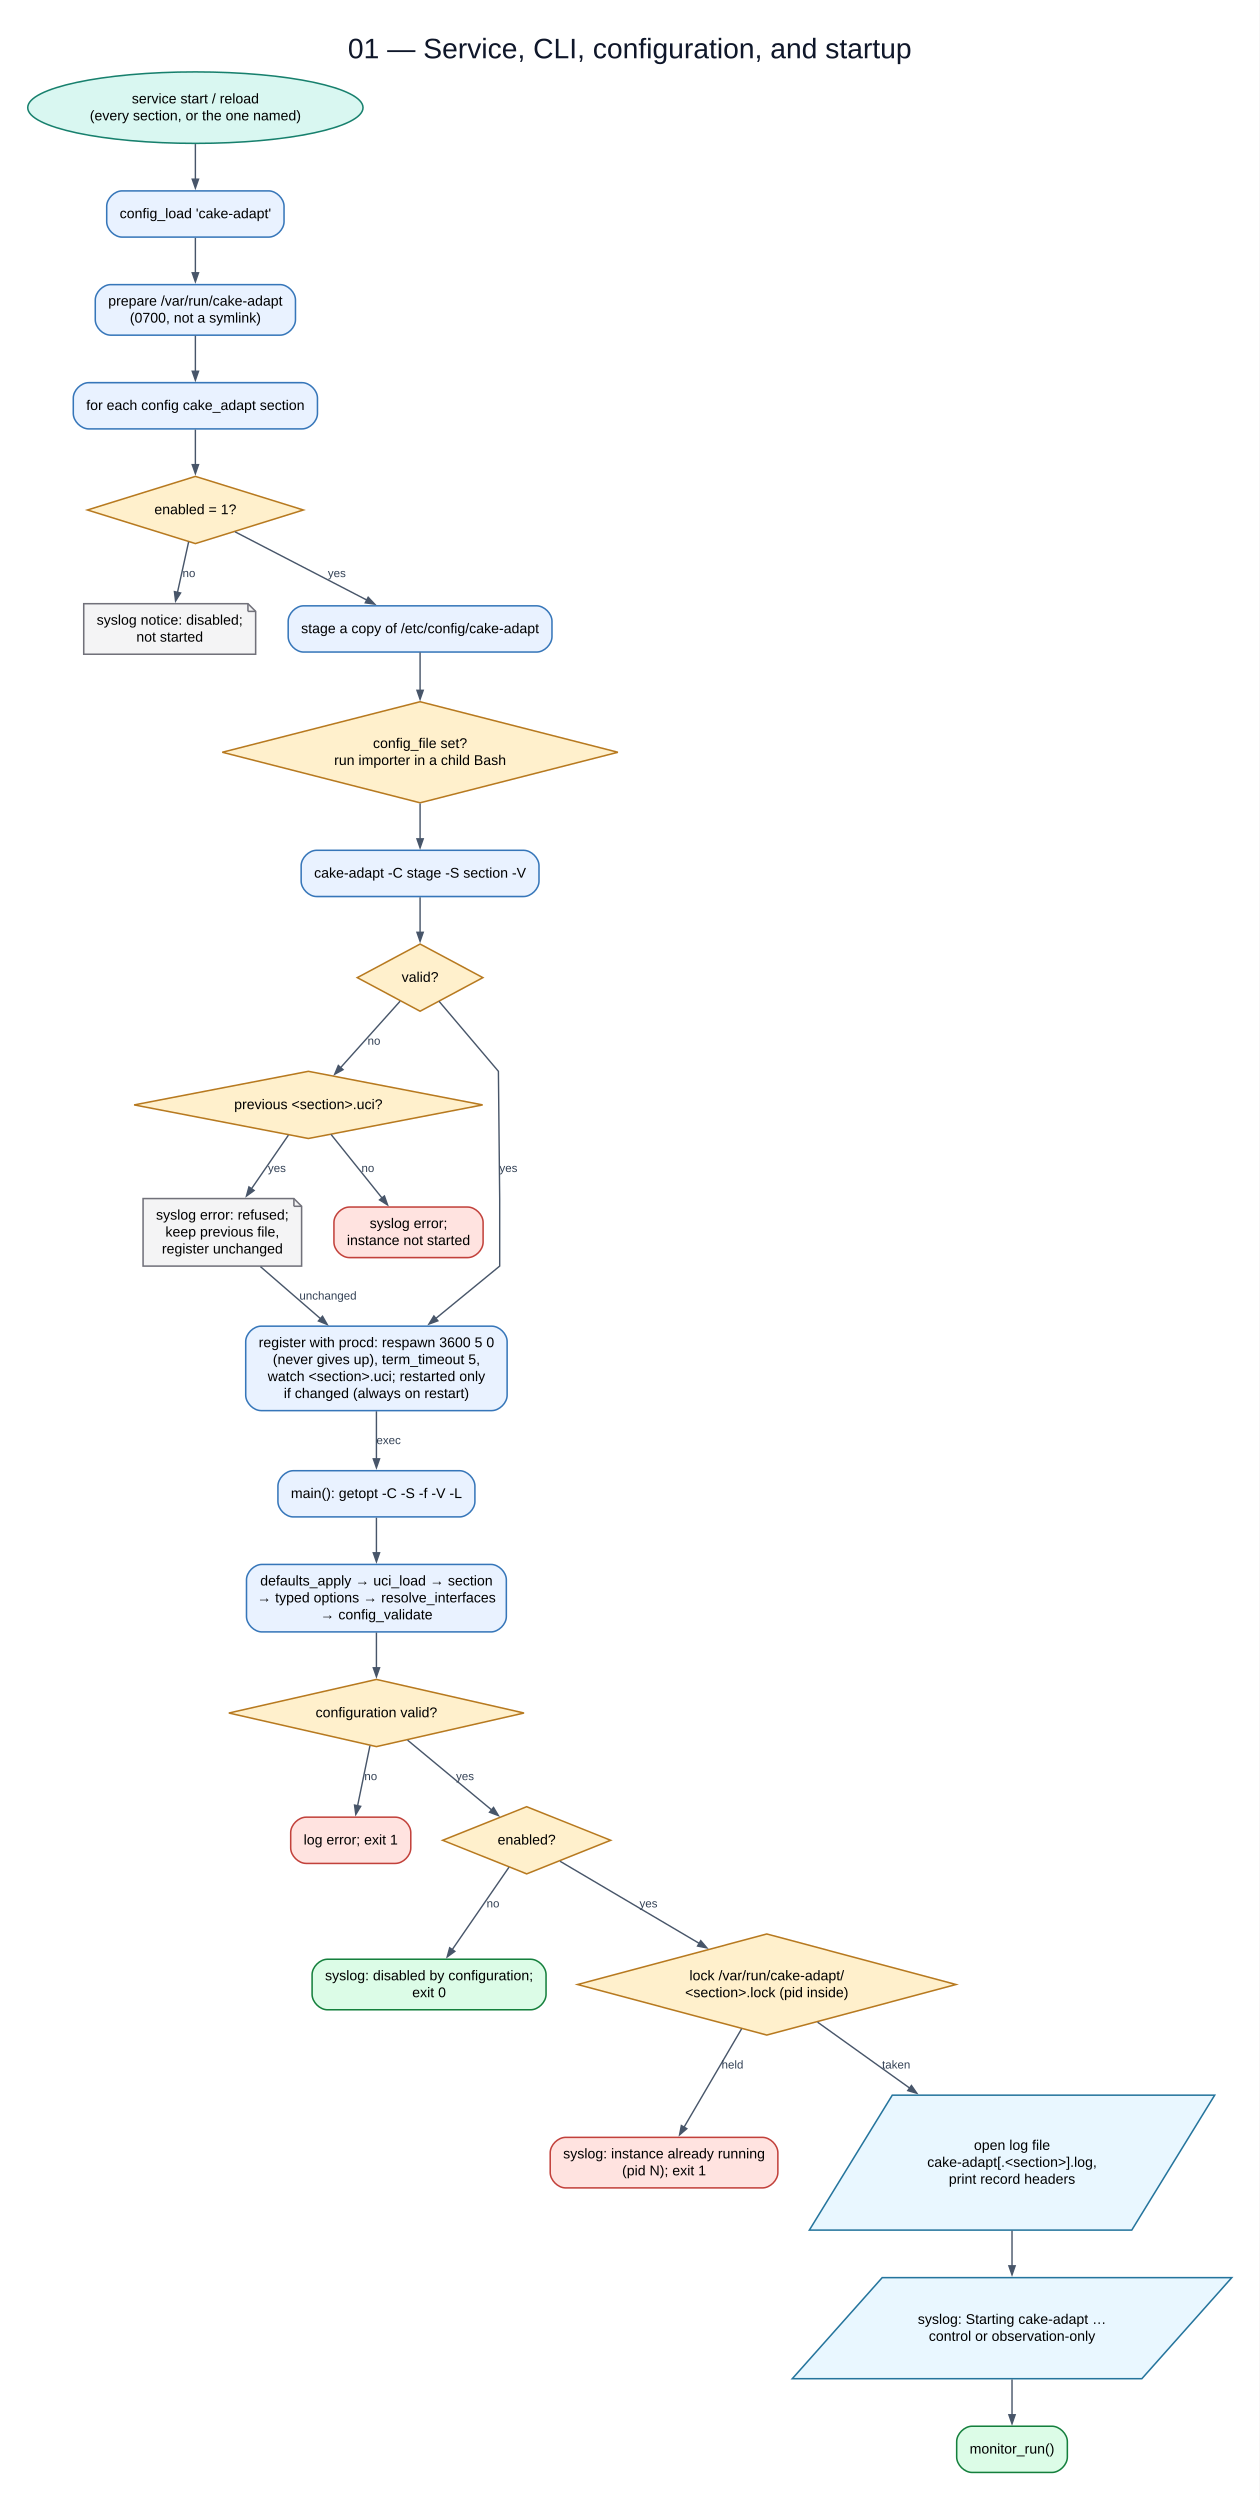
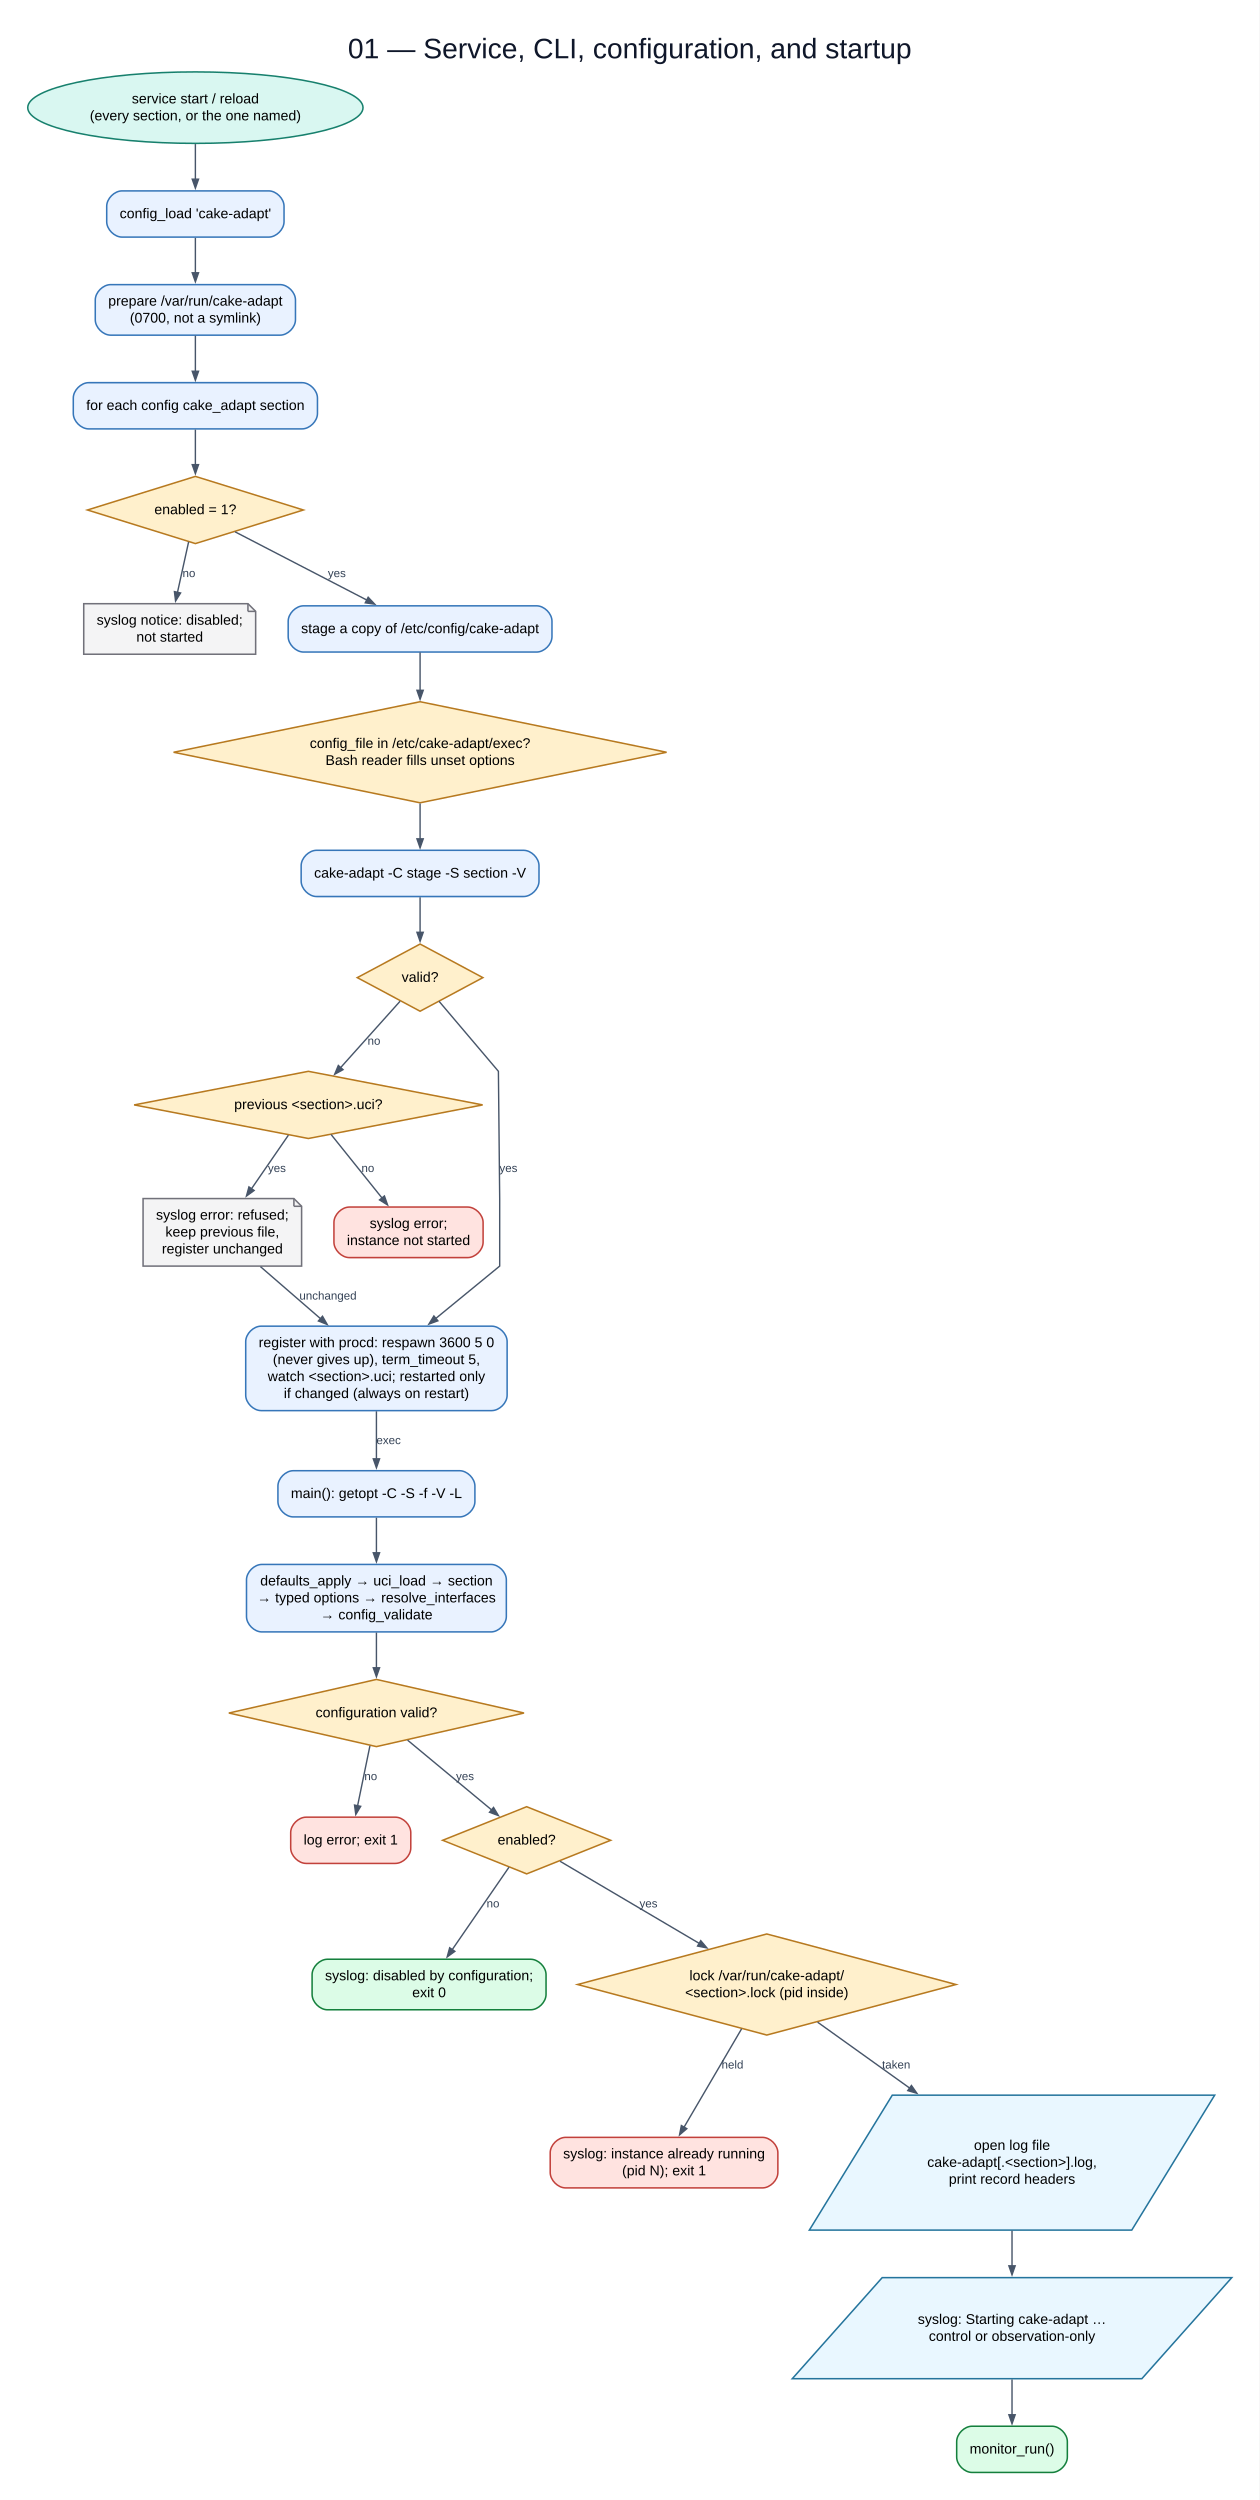
<svg xmlns="http://www.w3.org/2000/svg" width="981pt" height="1947pt" viewBox="0.00 0.00 981.00 1947.00">
  <g id="graph0" class="graph" transform="scale(1 1) rotate(0) translate(21.6 1925.54)">
    <polygon fill="white" stroke="none" points="-21.6,21.6 -21.6,-1925.54 959.29,-1925.54 959.29,21.6 -21.6,21.6" />
    <text xml:space="preserve" text-anchor="middle" x="468.84" y="-1880.14" font-family="Arial" font-size="22.00" fill="#0f172a">01 — Service, CLI, configuration, and startup</text>
    <g id="node1" class="node">
      <ellipse fill="#d9f7f1" stroke="#17806d" stroke-width="1.2" cx="130.56" cy="-1841.71" rx="130.56" ry="27.83" />
      <text xml:space="preserve" text-anchor="middle" x="130.56" y="-1845.01" font-family="Arial" font-size="11.00">service start / reload</text>
      <text xml:space="preserve" text-anchor="middle" x="130.56" y="-1831.81" font-family="Arial" font-size="11.00">(every section, or the one named)</text>
    </g>
    <g id="node2" class="node">
      <path fill="#e9f2ff" stroke="#3676b9" stroke-width="1.2" d="M187.61,-1776.88C187.61,-1776.88 73.5,-1776.88 73.5,-1776.88 67.5,-1776.88 61.5,-1770.88 61.5,-1764.88 61.5,-1764.88 61.5,-1752.88 61.5,-1752.88 61.5,-1746.88 67.5,-1740.88 73.5,-1740.88 73.5,-1740.88 187.61,-1740.88 187.61,-1740.88 193.61,-1740.88 199.61,-1746.88 199.61,-1752.88 199.61,-1752.88 199.61,-1764.88 199.61,-1764.88 199.61,-1770.88 193.61,-1776.88 187.61,-1776.88" />
      <text xml:space="preserve" text-anchor="middle" x="130.56" y="-1755.58" font-family="Arial" font-size="11.00">config_load 'cake-adapt'</text>
    </g>
    <g id="edge1" class="edge">
      <path fill="none" stroke="#475569" stroke-width="1.1" d="M130.56,-1813.35C130.56,-1804.51 130.56,-1794.74 130.56,-1785.99" />
      <polygon fill="#475569" stroke="#475569" stroke-width="1.1" points="133.01,-1786 130.56,-1779 128.11,-1786 133.01,-1786" />
    </g>
    <g id="node3" class="node">
      <path fill="#e9f2ff" stroke="#3676b9" stroke-width="1.2" d="M196.51,-1703.88C196.51,-1703.88 64.6,-1703.88 64.6,-1703.88 58.6,-1703.88 52.6,-1697.88 52.6,-1691.88 52.6,-1691.88 52.6,-1676.52 52.6,-1676.52 52.6,-1670.52 58.6,-1664.52 64.6,-1664.52 64.6,-1664.52 196.51,-1664.52 196.51,-1664.52 202.51,-1664.52 208.51,-1670.52 208.51,-1676.52 208.51,-1676.52 208.51,-1691.88 208.51,-1691.88 208.51,-1697.88 202.51,-1703.88 196.51,-1703.88" />
      <text xml:space="preserve" text-anchor="middle" x="130.56" y="-1687.5" font-family="Arial" font-size="11.00">prepare /var/run/cake-adapt</text>
      <text xml:space="preserve" text-anchor="middle" x="130.56" y="-1674.3" font-family="Arial" font-size="11.00">(0700, not a symlink)</text>
    </g>
    <g id="edge2" class="edge">
      <path fill="none" stroke="#475569" stroke-width="1.1" d="M130.56,-1740.29C130.56,-1732.07 130.56,-1722.1 130.56,-1712.91" />
      <polygon fill="#475569" stroke="#475569" stroke-width="1.1" points="133.01,-1713.08 130.56,-1706.08 128.11,-1713.08 133.01,-1713.08" />
    </g>
    <g id="node4" class="node">
      <path fill="#e9f2ff" stroke="#3676b9" stroke-width="1.2" d="M213.64,-1627.52C213.64,-1627.52 47.48,-1627.52 47.48,-1627.52 41.48,-1627.52 35.48,-1621.52 35.48,-1615.52 35.48,-1615.52 35.48,-1603.52 35.48,-1603.52 35.48,-1597.52 41.48,-1591.52 47.48,-1591.52 47.48,-1591.52 213.64,-1591.52 213.64,-1591.52 219.64,-1591.52 225.64,-1597.52 225.64,-1603.52 225.64,-1603.52 225.64,-1615.52 225.64,-1615.52 225.64,-1621.52 219.64,-1627.52 213.64,-1627.52" />
      <text xml:space="preserve" text-anchor="middle" x="130.56" y="-1606.22" font-family="Arial" font-size="11.00">for each config cake_adapt section</text>
    </g>
    <g id="edge3" class="edge">
      <path fill="none" stroke="#475569" stroke-width="1.1" d="M130.56,-1664.1C130.56,-1655.56 130.56,-1645.37 130.56,-1636.17" />
      <polygon fill="#475569" stroke="#475569" stroke-width="1.1" points="133.01,-1636.41 130.56,-1629.41 128.11,-1636.41 133.01,-1636.41" />
    </g>
    <g id="node5" class="node">
      <polygon fill="#fff0cc" stroke="#b7791f" stroke-width="1.2" points="130.56,-1554.52 46.47,-1528.36 130.56,-1502.2 214.64,-1528.36 130.56,-1554.52" />
      <text xml:space="preserve" text-anchor="middle" x="130.56" y="-1525.06" font-family="Arial" font-size="11.00">enabled = 1?</text>
    </g>
    <g id="edge4" class="edge">
      <path fill="none" stroke="#475569" stroke-width="1.1" d="M130.56,-1590.95C130.56,-1582.86 130.56,-1572.97 130.56,-1563.5" />
      <polygon fill="#475569" stroke="#475569" stroke-width="1.1" points="133.01,-1563.66 130.56,-1556.66 128.11,-1563.66 133.01,-1563.66" />
    </g>
    <g id="node6" class="node">
      <polygon fill="#f4f4f5" stroke="#71717a" stroke-width="1.2" points="171.5,-1455.4 43.61,-1455.4 43.61,-1416.04 177.5,-1416.04 177.5,-1449.4 171.5,-1455.4" />
      <polyline fill="none" stroke="#71717a" stroke-width="1.2" points="171.5,-1455.4 171.5,-1449.4" />
      <polyline fill="none" stroke="#71717a" stroke-width="1.2" points="177.5,-1449.4 171.5,-1449.4" />
      <text xml:space="preserve" text-anchor="middle" x="110.56" y="-1439.02" font-family="Arial" font-size="11.00">syslog notice: disabled;</text>
      <text xml:space="preserve" text-anchor="middle" x="110.56" y="-1425.82" font-family="Arial" font-size="11.00">not started</text>
    </g>
    <g id="edge5" class="edge">
      <path fill="none" stroke="#475569" stroke-width="1.1" d="M125.3,-1503.55C122.63,-1491.44 119.37,-1476.68 116.6,-1464.1" />
      <polygon fill="#475569" stroke="#475569" stroke-width="1.1" points="119.03,-1463.74 115.13,-1457.44 114.24,-1464.8 119.03,-1463.74" />
      <text xml:space="preserve" text-anchor="middle" x="125.56" y="-1476.1" font-family="Arial" font-size="9.00" fill="#334155">no</text>
    </g>
    <g id="node7" class="node">
      <path fill="#e9f2ff" stroke="#3676b9" stroke-width="1.2" d="M396.28,-1453.72C396.28,-1453.72 214.84,-1453.72 214.84,-1453.72 208.84,-1453.72 202.84,-1447.72 202.84,-1441.72 202.84,-1441.72 202.84,-1429.72 202.84,-1429.72 202.84,-1423.72 208.84,-1417.72 214.84,-1417.72 214.84,-1417.72 396.28,-1417.72 396.28,-1417.72 402.28,-1417.72 408.28,-1423.72 408.28,-1429.72 408.28,-1429.72 408.28,-1441.72 408.28,-1441.72 408.28,-1447.72 402.28,-1453.72 396.28,-1453.72" />
      <text xml:space="preserve" text-anchor="middle" x="305.56" y="-1432.42" font-family="Arial" font-size="11.00">stage a copy of /etc/config/cake-adapt</text>
    </g>
    <g id="edge6" class="edge">
      <path fill="none" stroke="#475569" stroke-width="1.1" d="M161.44,-1511.36C190.05,-1496.54 232.83,-1474.39 264.34,-1458.07" />
      <polygon fill="#475569" stroke="#475569" stroke-width="1.1" points="265.13,-1460.42 270.22,-1455.02 262.87,-1456.07 265.13,-1460.42" />
      <text xml:space="preserve" text-anchor="middle" x="240.73" y="-1476.1" font-family="Arial" font-size="9.00" fill="#334155">yes</text>
    </g>
    <g id="node8" class="node">
-       <polygon fill="#fff0cc" stroke="#b7791f" stroke-width="1.2" points="305.56,-1379.04 151.5,-1339.68 305.56,-1300.32 459.61,-1339.68 305.56,-1379.04" />
-       <text xml:space="preserve" text-anchor="middle" x="305.56" y="-1342.98" font-family="Arial" font-size="11.00">config_file set?</text>
-       <text xml:space="preserve" text-anchor="middle" x="305.56" y="-1329.78" font-family="Arial" font-size="11.00">run importer in a child Bash</text>
+       <polygon fill="#fff0cc" stroke="#b7791f" stroke-width="1.2" points="305.56,-1379.04 113.57,-1339.68 305.56,-1300.32 497.54,-1339.68 305.56,-1379.04" />
+       <text xml:space="preserve" text-anchor="middle" x="305.56" y="-1342.98" font-family="Arial" font-size="11.00">config_file in /etc/cake-adapt/exec?</text>
+       <text xml:space="preserve" text-anchor="middle" x="305.56" y="-1329.78" font-family="Arial" font-size="11.00">Bash reader fills unset options</text>
    </g>
    <g id="edge7" class="edge">
      <path fill="none" stroke="#475569" stroke-width="1.1" d="M305.56,-1417.47C305.56,-1409.02 305.56,-1398.39 305.56,-1387.75" />
      <polygon fill="#475569" stroke="#475569" stroke-width="1.1" points="308.01,-1387.93 305.56,-1380.93 303.11,-1387.93 308.01,-1387.93" />
    </g>
    <g id="node9" class="node">
      <path fill="#e9f2ff" stroke="#3676b9" stroke-width="1.2" d="M386.17,-1263.32C386.17,-1263.32 224.94,-1263.32 224.94,-1263.32 218.94,-1263.32 212.94,-1257.32 212.94,-1251.32 212.94,-1251.32 212.94,-1239.32 212.94,-1239.32 212.94,-1233.32 218.94,-1227.32 224.94,-1227.32 224.94,-1227.32 386.17,-1227.32 386.17,-1227.32 392.17,-1227.32 398.17,-1233.32 398.17,-1239.32 398.17,-1239.32 398.17,-1251.32 398.17,-1251.32 398.17,-1257.32 392.17,-1263.32 386.17,-1263.32" />
      <text xml:space="preserve" text-anchor="middle" x="305.56" y="-1242.02" font-family="Arial" font-size="11.00">cake-adapt -C stage -S section -V</text>
    </g>
    <g id="edge8" class="edge">
      <path fill="none" stroke="#475569" stroke-width="1.1" d="M305.56,-1299.78C305.56,-1290.41 305.56,-1280.64 305.56,-1272.04" />
      <polygon fill="#475569" stroke="#475569" stroke-width="1.1" points="308.01,-1272.25 305.56,-1265.25 303.11,-1272.25 308.01,-1272.25" />
    </g>
    <g id="node10" class="node">
      <polygon fill="#fff0cc" stroke="#b7791f" stroke-width="1.2" points="305.56,-1190.32 256.65,-1164.16 305.56,-1138 354.46,-1164.16 305.56,-1190.32" />
      <text xml:space="preserve" text-anchor="middle" x="305.56" y="-1160.86" font-family="Arial" font-size="11.00">valid?</text>
    </g>
    <g id="edge9" class="edge">
      <path fill="none" stroke="#475569" stroke-width="1.1" d="M305.56,-1226.75C305.56,-1218.66 305.56,-1208.77 305.56,-1199.3" />
      <polygon fill="#475569" stroke="#475569" stroke-width="1.1" points="308.01,-1199.46 305.56,-1192.46 303.11,-1199.46 308.01,-1199.46" />
    </g>
    <g id="node11" class="node">
      <polygon fill="#fff0cc" stroke="#b7791f" stroke-width="1.2" points="218.56,-1091.2 82.83,-1065.04 218.56,-1038.88 354.29,-1065.04 218.56,-1091.2" />
      <text xml:space="preserve" text-anchor="middle" x="218.56" y="-1061.74" font-family="Arial" font-size="11.00">previous &lt;section&gt;.uci?</text>
    </g>
    <g id="edge10" class="edge">
      <path fill="none" stroke="#475569" stroke-width="1.1" d="M290,-1145.8C277.14,-1131.44 258.64,-1110.78 243.68,-1094.09" />
      <polygon fill="#475569" stroke="#475569" stroke-width="1.1" points="245.54,-1092.49 239.04,-1088.91 241.89,-1095.76 245.54,-1092.49" />
      <text xml:space="preserve" text-anchor="middle" x="269.67" y="-1111.9" font-family="Arial" font-size="9.00" fill="#334155">no</text>
    </g>
    <g id="node14" class="node">
      <path fill="#e9f2ff" stroke="#3676b9" stroke-width="1.2" d="M361.35,-892.72C361.35,-892.72 181.76,-892.72 181.76,-892.72 175.76,-892.72 169.76,-886.72 169.76,-880.72 169.76,-880.72 169.76,-838.96 169.76,-838.96 169.76,-832.96 175.76,-826.96 181.76,-826.96 181.76,-826.96 361.35,-826.96 361.35,-826.96 367.35,-826.96 373.35,-832.96 373.35,-838.96 373.35,-838.96 373.35,-880.72 373.35,-880.72 373.35,-886.72 367.35,-892.72 361.35,-892.72" />
      <text xml:space="preserve" text-anchor="middle" x="271.56" y="-876.34" font-family="Arial" font-size="11.00">register with procd: respawn 3600 5 0</text>
      <text xml:space="preserve" text-anchor="middle" x="271.56" y="-863.14" font-family="Arial" font-size="11.00">(never gives up), term_timeout 5,</text>
      <text xml:space="preserve" text-anchor="middle" x="271.56" y="-849.94" font-family="Arial" font-size="11.00">watch &lt;section&gt;.uci; restarted only</text>
      <text xml:space="preserve" text-anchor="middle" x="271.56" y="-836.74" font-family="Arial" font-size="11.00">if changed (always on restart)</text>
    </g>
    <g id="edge14" class="edge">
      <path fill="none" stroke="#475569" stroke-width="1.1" d="M320.32,-1145.74C338.38,-1124.44 366.56,-1091.2 366.56,-1091.2 366.56,-1091.2 367.56,-992.08 367.56,-992.08 367.56,-992.08 367.56,-939.52 367.56,-939.52 367.56,-939.52 342.31,-918.83 317.72,-898.67" />
      <polygon fill="#475569" stroke="#475569" stroke-width="1.1" points="319.41,-896.89 312.44,-894.35 316.31,-900.68 319.41,-896.89" />
      <text xml:space="preserve" text-anchor="middle" x="374.37" y="-1012.78" font-family="Arial" font-size="9.00" fill="#334155">yes</text>
    </g>
    <g id="node12" class="node">
      <polygon fill="#f4f4f5" stroke="#71717a" stroke-width="1.2" points="207.29,-992.08 89.82,-992.08 89.82,-939.52 213.29,-939.52 213.29,-986.08 207.29,-992.08" />
      <polyline fill="none" stroke="#71717a" stroke-width="1.2" points="207.29,-992.08 207.29,-986.08" />
      <polyline fill="none" stroke="#71717a" stroke-width="1.2" points="213.29,-986.08 207.29,-986.08" />
      <text xml:space="preserve" text-anchor="middle" x="151.56" y="-975.7" font-family="Arial" font-size="11.00">syslog error: refused;</text>
      <text xml:space="preserve" text-anchor="middle" x="151.56" y="-962.5" font-family="Arial" font-size="11.00">keep previous file,</text>
      <text xml:space="preserve" text-anchor="middle" x="151.56" y="-949.3" font-family="Arial" font-size="11.00">register unchanged</text>
    </g>
    <g id="edge12" class="edge">
      <path fill="none" stroke="#475569" stroke-width="1.1" d="M203.02,-1041.49C194.46,-1029.06 183.68,-1013.42 174.2,-999.66" />
      <polygon fill="#475569" stroke="#475569" stroke-width="1.1" points="176.31,-998.41 170.32,-994.04 172.28,-1001.19 176.31,-998.41" />
      <text xml:space="preserve" text-anchor="middle" x="194.07" y="-1012.78" font-family="Arial" font-size="9.00" fill="#334155">yes</text>
    </g>
    <g id="node13" class="node">
      <path fill="#ffe3e0" stroke="#c2413b" stroke-width="1.2" d="M342.64,-985.48C342.64,-985.48 250.47,-985.48 250.47,-985.48 244.47,-985.48 238.47,-979.48 238.47,-973.48 238.47,-973.48 238.47,-958.12 238.47,-958.12 238.47,-952.12 244.47,-946.12 250.47,-946.12 250.47,-946.12 342.64,-946.12 342.64,-946.12 348.64,-946.12 354.64,-952.12 354.64,-958.12 354.64,-958.12 354.64,-973.48 354.64,-973.48 354.64,-979.48 348.64,-985.48 342.64,-985.48" />
      <text xml:space="preserve" text-anchor="middle" x="296.56" y="-969.1" font-family="Arial" font-size="11.00">syslog error;</text>
      <text xml:space="preserve" text-anchor="middle" x="296.56" y="-955.9" font-family="Arial" font-size="11.00">instance not started</text>
    </g>
    <g id="edge11" class="edge">
      <path fill="none" stroke="#475569" stroke-width="1.1" d="M236.26,-1041.97C248.13,-1027.17 263.81,-1007.62 276.21,-992.17" />
      <polygon fill="#475569" stroke="#475569" stroke-width="1.1" points="277.78,-994.12 280.25,-987.12 273.96,-991.05 277.78,-994.12" />
      <text xml:space="preserve" text-anchor="middle" x="264.9" y="-1012.78" font-family="Arial" font-size="9.00" fill="#334155">no</text>
    </g>
    <g id="edge13" class="edge">
      <path fill="none" stroke="#475569" stroke-width="1.1" d="M181.22,-939.1C195.31,-926.9 212.43,-912.07 227.96,-898.61" />
      <polygon fill="#475569" stroke="#475569" stroke-width="1.1" points="229.56,-900.47 233.24,-894.03 226.35,-896.76 229.56,-900.47" />
      <text xml:space="preserve" text-anchor="middle" x="233.83" y="-913.42" font-family="Arial" font-size="9.00" fill="#334155">unchanged</text>
    </g>
    <g id="node15" class="node">
      <path fill="#e9f2ff" stroke="#3676b9" stroke-width="1.2" d="M336.26,-780.16C336.26,-780.16 206.85,-780.16 206.85,-780.16 200.85,-780.16 194.85,-774.16 194.85,-768.16 194.85,-768.16 194.85,-756.16 194.85,-756.16 194.85,-750.16 200.85,-744.16 206.85,-744.16 206.85,-744.16 336.26,-744.16 336.26,-744.16 342.26,-744.16 348.26,-750.16 348.26,-756.16 348.26,-756.16 348.26,-768.16 348.26,-768.16 348.26,-774.16 342.26,-780.16 336.26,-780.16" />
      <text xml:space="preserve" text-anchor="middle" x="271.56" y="-758.86" font-family="Arial" font-size="11.00">main(): getopt -C -S -f -V -L</text>
    </g>
    <g id="edge15" class="edge">
      <path fill="none" stroke="#475569" stroke-width="1.1" d="M271.56,-826.45C271.56,-814.38 271.56,-800.85 271.56,-789.41" />
      <polygon fill="#475569" stroke="#475569" stroke-width="1.1" points="274.01,-789.41 271.56,-782.41 269.11,-789.41 274.01,-789.41" />
      <text xml:space="preserve" text-anchor="middle" x="281.06" y="-800.86" font-family="Arial" font-size="9.00" fill="#334155">exec</text>
    </g>
    <g id="node16" class="node">
      <path fill="#e9f2ff" stroke="#3676b9" stroke-width="1.2" d="M360.74,-707.16C360.74,-707.16 182.37,-707.16 182.37,-707.16 176.37,-707.16 170.37,-701.16 170.37,-695.16 170.37,-695.16 170.37,-666.6 170.37,-666.6 170.37,-660.6 176.37,-654.6 182.37,-654.6 182.37,-654.6 360.74,-654.6 360.74,-654.6 366.74,-654.6 372.74,-660.6 372.74,-666.6 372.74,-666.6 372.74,-695.16 372.74,-695.16 372.74,-701.16 366.74,-707.16 360.74,-707.16" />
      <text xml:space="preserve" text-anchor="middle" x="271.56" y="-690.78" font-family="Arial" font-size="11.00">defaults_apply → uci_load → section</text>
      <text xml:space="preserve" text-anchor="middle" x="271.56" y="-677.58" font-family="Arial" font-size="11.00">→ typed options → resolve_interfaces</text>
      <text xml:space="preserve" text-anchor="middle" x="271.56" y="-664.38" font-family="Arial" font-size="11.00">→ config_validate</text>
    </g>
    <g id="edge16" class="edge">
      <path fill="none" stroke="#475569" stroke-width="1.1" d="M271.56,-743.57C271.56,-735.46 271.56,-725.56 271.56,-716.08" />
      <polygon fill="#475569" stroke="#475569" stroke-width="1.1" points="274.01,-716.22 271.56,-709.22 269.11,-716.22 274.01,-716.22" />
    </g>
    <g id="node17" class="node">
      <polygon fill="#fff0cc" stroke="#b7791f" stroke-width="1.2" points="271.56,-617.6 156.61,-591.44 271.56,-565.28 386.5,-591.44 271.56,-617.6" />
      <text xml:space="preserve" text-anchor="middle" x="271.56" y="-588.14" font-family="Arial" font-size="11.00">configuration valid?</text>
    </g>
    <g id="edge17" class="edge">
      <path fill="none" stroke="#475569" stroke-width="1.1" d="M271.56,-654.12C271.56,-645.49 271.56,-635.73 271.56,-626.57" />
      <polygon fill="#475569" stroke="#475569" stroke-width="1.1" points="274.01,-626.68 271.56,-619.68 269.11,-626.68 274.01,-626.68" />
    </g>
    <g id="node18" class="node">
      <path fill="#ffe3e0" stroke="#c2413b" stroke-width="1.2" d="M286.32,-510.32C286.32,-510.32 216.79,-510.32 216.79,-510.32 210.79,-510.32 204.79,-504.32 204.79,-498.32 204.79,-498.32 204.79,-486.32 204.79,-486.32 204.79,-480.32 210.79,-474.32 216.79,-474.32 216.79,-474.32 286.32,-474.32 286.32,-474.32 292.32,-474.32 298.32,-480.32 298.32,-486.32 298.32,-486.32 298.32,-498.32 298.32,-498.32 298.32,-504.32 292.32,-510.32 286.32,-510.32" />
      <text xml:space="preserve" text-anchor="middle" x="251.56" y="-489.02" font-family="Arial" font-size="11.00">log error; exit 1</text>
    </g>
    <g id="edge18" class="edge">
      <path fill="none" stroke="#475569" stroke-width="1.1" d="M266.51,-565.93C263.55,-551.56 259.81,-533.42 256.82,-518.87" />
      <polygon fill="#475569" stroke="#475569" stroke-width="1.1" points="259.3,-518.77 255.49,-512.4 254.5,-519.76 259.3,-518.77" />
      <text xml:space="preserve" text-anchor="middle" x="267.16" y="-539.18" font-family="Arial" font-size="9.00" fill="#334155">no</text>
    </g>
    <g id="node19" class="node">
      <polygon fill="#fff0cc" stroke="#b7791f" stroke-width="1.2" points="388.56,-518.48 323.13,-492.32 388.56,-466.16 453.98,-492.32 388.56,-518.48" />
      <text xml:space="preserve" text-anchor="middle" x="388.56" y="-489.02" font-family="Arial" font-size="11.00">enabled?</text>
    </g>
    <g id="edge19" class="edge">
      <path fill="none" stroke="#475569" stroke-width="1.1" d="M295.8,-570.32C314.92,-554.44 341.59,-532.31 361.42,-515.85" />
      <polygon fill="#475569" stroke="#475569" stroke-width="1.1" points="362.76,-517.92 366.58,-511.56 359.63,-514.15 362.76,-517.92" />
      <text xml:space="preserve" text-anchor="middle" x="340.57" y="-539.18" font-family="Arial" font-size="9.00" fill="#334155">yes</text>
    </g>
    <g id="node20" class="node">
      <path fill="#dcfce7" stroke="#15803d" stroke-width="1.2" d="M391.66,-399.68C391.66,-399.68 233.46,-399.68 233.46,-399.68 227.46,-399.68 221.46,-393.68 221.46,-387.68 221.46,-387.68 221.46,-372.32 221.46,-372.32 221.46,-366.32 227.46,-360.32 233.46,-360.32 233.46,-360.32 391.66,-360.32 391.66,-360.32 397.66,-360.32 403.66,-366.32 403.66,-372.32 403.66,-372.32 403.66,-387.68 403.66,-387.68 403.66,-393.68 397.66,-399.68 391.66,-399.68" />
      <text xml:space="preserve" text-anchor="middle" x="312.56" y="-383.3" font-family="Arial" font-size="11.00">syslog: disabled by configuration;</text>
      <text xml:space="preserve" text-anchor="middle" x="312.56" y="-370.1" font-family="Arial" font-size="11.00">exit 0</text>
    </g>
    <g id="edge20" class="edge">
      <path fill="none" stroke="#475569" stroke-width="1.1" d="M374.79,-471.34C362.37,-453.31 344.03,-426.68 330.47,-407" />
      <polygon fill="#475569" stroke="#475569" stroke-width="1.1" points="332.64,-405.84 326.65,-401.46 328.61,-408.62 332.64,-405.84" />
      <text xml:space="preserve" text-anchor="middle" x="362.37" y="-440.06" font-family="Arial" font-size="9.00" fill="#334155">no</text>
    </g>
    <g id="node21" class="node">
      <polygon fill="#fff0cc" stroke="#b7791f" stroke-width="1.2" points="575.56,-419.36 428.22,-380 575.56,-340.64 722.89,-380 575.56,-419.36" />
      <text xml:space="preserve" text-anchor="middle" x="575.56" y="-383.3" font-family="Arial" font-size="11.00">lock /var/run/cake-adapt/</text>
      <text xml:space="preserve" text-anchor="middle" x="575.56" y="-370.1" font-family="Arial" font-size="11.00">&lt;section&gt;.lock (pid inside)</text>
    </g>
    <g id="edge21" class="edge">
      <path fill="none" stroke="#475569" stroke-width="1.1" d="M414.56,-475.98C442.48,-459.51 487.59,-432.89 522.97,-412.02" />
      <polygon fill="#475569" stroke="#475569" stroke-width="1.1" points="524.14,-414.17 528.93,-408.51 521.65,-409.95 524.14,-414.17" />
      <text xml:space="preserve" text-anchor="middle" x="483.45" y="-440.06" font-family="Arial" font-size="9.00" fill="#334155">yes</text>
    </g>
    <g id="node22" class="node">
      <path fill="#ffe3e0" stroke="#c2413b" stroke-width="1.2" d="M572.21,-260.96C572.21,-260.96 418.9,-260.96 418.9,-260.96 412.9,-260.96 406.9,-254.96 406.9,-248.96 406.9,-248.96 406.9,-233.6 406.9,-233.6 406.9,-227.6 412.9,-221.6 418.9,-221.6 418.9,-221.6 572.21,-221.6 572.21,-221.6 578.21,-221.6 584.21,-227.6 584.21,-233.6 584.21,-233.6 584.21,-248.96 584.21,-248.96 584.21,-254.96 578.21,-260.96 572.21,-260.96" />
      <text xml:space="preserve" text-anchor="middle" x="495.56" y="-244.58" font-family="Arial" font-size="11.00">syslog: instance already running</text>
      <text xml:space="preserve" text-anchor="middle" x="495.56" y="-231.38" font-family="Arial" font-size="11.00">(pid N); exit 1</text>
    </g>
    <g id="edge22" class="edge">
      <path fill="none" stroke="#475569" stroke-width="1.1" d="M555.99,-345.55C542.16,-321.94 523.9,-290.71 511.08,-268.81" />
      <polygon fill="#475569" stroke="#475569" stroke-width="1.1" points="513.28,-267.72 507.63,-262.91 509.05,-270.19 513.28,-267.72" />
      <text xml:space="preserve" text-anchor="middle" x="548.85" y="-314.54" font-family="Arial" font-size="9.00" fill="#334155">held</text>
    </g>
    <g id="node23" class="node">
      <polygon fill="#e9f7ff" stroke="#24749c" stroke-width="1.2" points="924.4,-293.84 673.31,-293.84 608.71,-188.72 859.8,-188.72 924.4,-293.84" />
      <text xml:space="preserve" text-anchor="middle" x="766.56" y="-251.18" font-family="Arial" font-size="11.00">open log file</text>
      <text xml:space="preserve" text-anchor="middle" x="766.56" y="-237.98" font-family="Arial" font-size="11.00">cake-adapt[.&lt;section&gt;].log,</text>
      <text xml:space="preserve" text-anchor="middle" x="766.56" y="-224.78" font-family="Arial" font-size="11.00">print record headers</text>
    </g>
    <g id="edge23" class="edge">
      <path fill="none" stroke="#475569" stroke-width="1.1" d="M615.13,-350.67C635.91,-335.8 662.13,-317.03 686.9,-299.3" />
      <polygon fill="#475569" stroke="#475569" stroke-width="1.1" points="688.22,-301.37 692.48,-295.3 685.36,-297.38 688.22,-301.37" />
      <text xml:space="preserve" text-anchor="middle" x="676.34" y="-314.54" font-family="Arial" font-size="9.00" fill="#334155">taken</text>
    </g>
    <g id="node24" class="node">
      <polygon fill="#e9f7ff" stroke="#24749c" stroke-width="1.2" points="937.69,-151.72 665.45,-151.72 595.42,-73 867.66,-73 937.69,-151.72" />
      <text xml:space="preserve" text-anchor="middle" x="766.56" y="-115.66" font-family="Arial" font-size="11.00">syslog: Starting cake-adapt …</text>
      <text xml:space="preserve" text-anchor="middle" x="766.56" y="-102.46" font-family="Arial" font-size="11.00">control or observation-only</text>
    </g>
    <g id="edge24" class="edge">
      <path fill="none" stroke="#475569" stroke-width="1.1" d="M766.56,-188.29C766.56,-179.16 766.56,-169.7 766.56,-160.71" />
      <polygon fill="#475569" stroke="#475569" stroke-width="1.1" points="769.01,-160.91 766.56,-153.91 764.11,-160.91 769.01,-160.91" />
    </g>
    <g id="node25" class="node">
      <path fill="#dcfce7" stroke="#15803d" stroke-width="1.2" d="M797.65,-36C797.65,-36 735.46,-36 735.46,-36 729.46,-36 723.46,-30 723.46,-24 723.46,-24 723.46,-12 723.46,-12 723.46,-6 729.46,0 735.46,0 735.46,0 797.65,0 797.65,0 803.65,0 809.65,-6 809.65,-12 809.65,-12 809.65,-24 809.65,-24 809.65,-30 803.65,-36 797.65,-36" />
      <text xml:space="preserve" text-anchor="middle" x="766.56" y="-14.7" font-family="Arial" font-size="11.00">monitor_run()</text>
    </g>
    <g id="edge25" class="edge">
      <path fill="none" stroke="#475569" stroke-width="1.1" d="M766.56,-72.46C766.56,-63.09 766.56,-53.32 766.56,-44.72" />
      <polygon fill="#475569" stroke="#475569" stroke-width="1.1" points="769.01,-44.93 766.56,-37.93 764.11,-44.93 769.01,-44.93" />
    </g>
  </g>
</svg>
